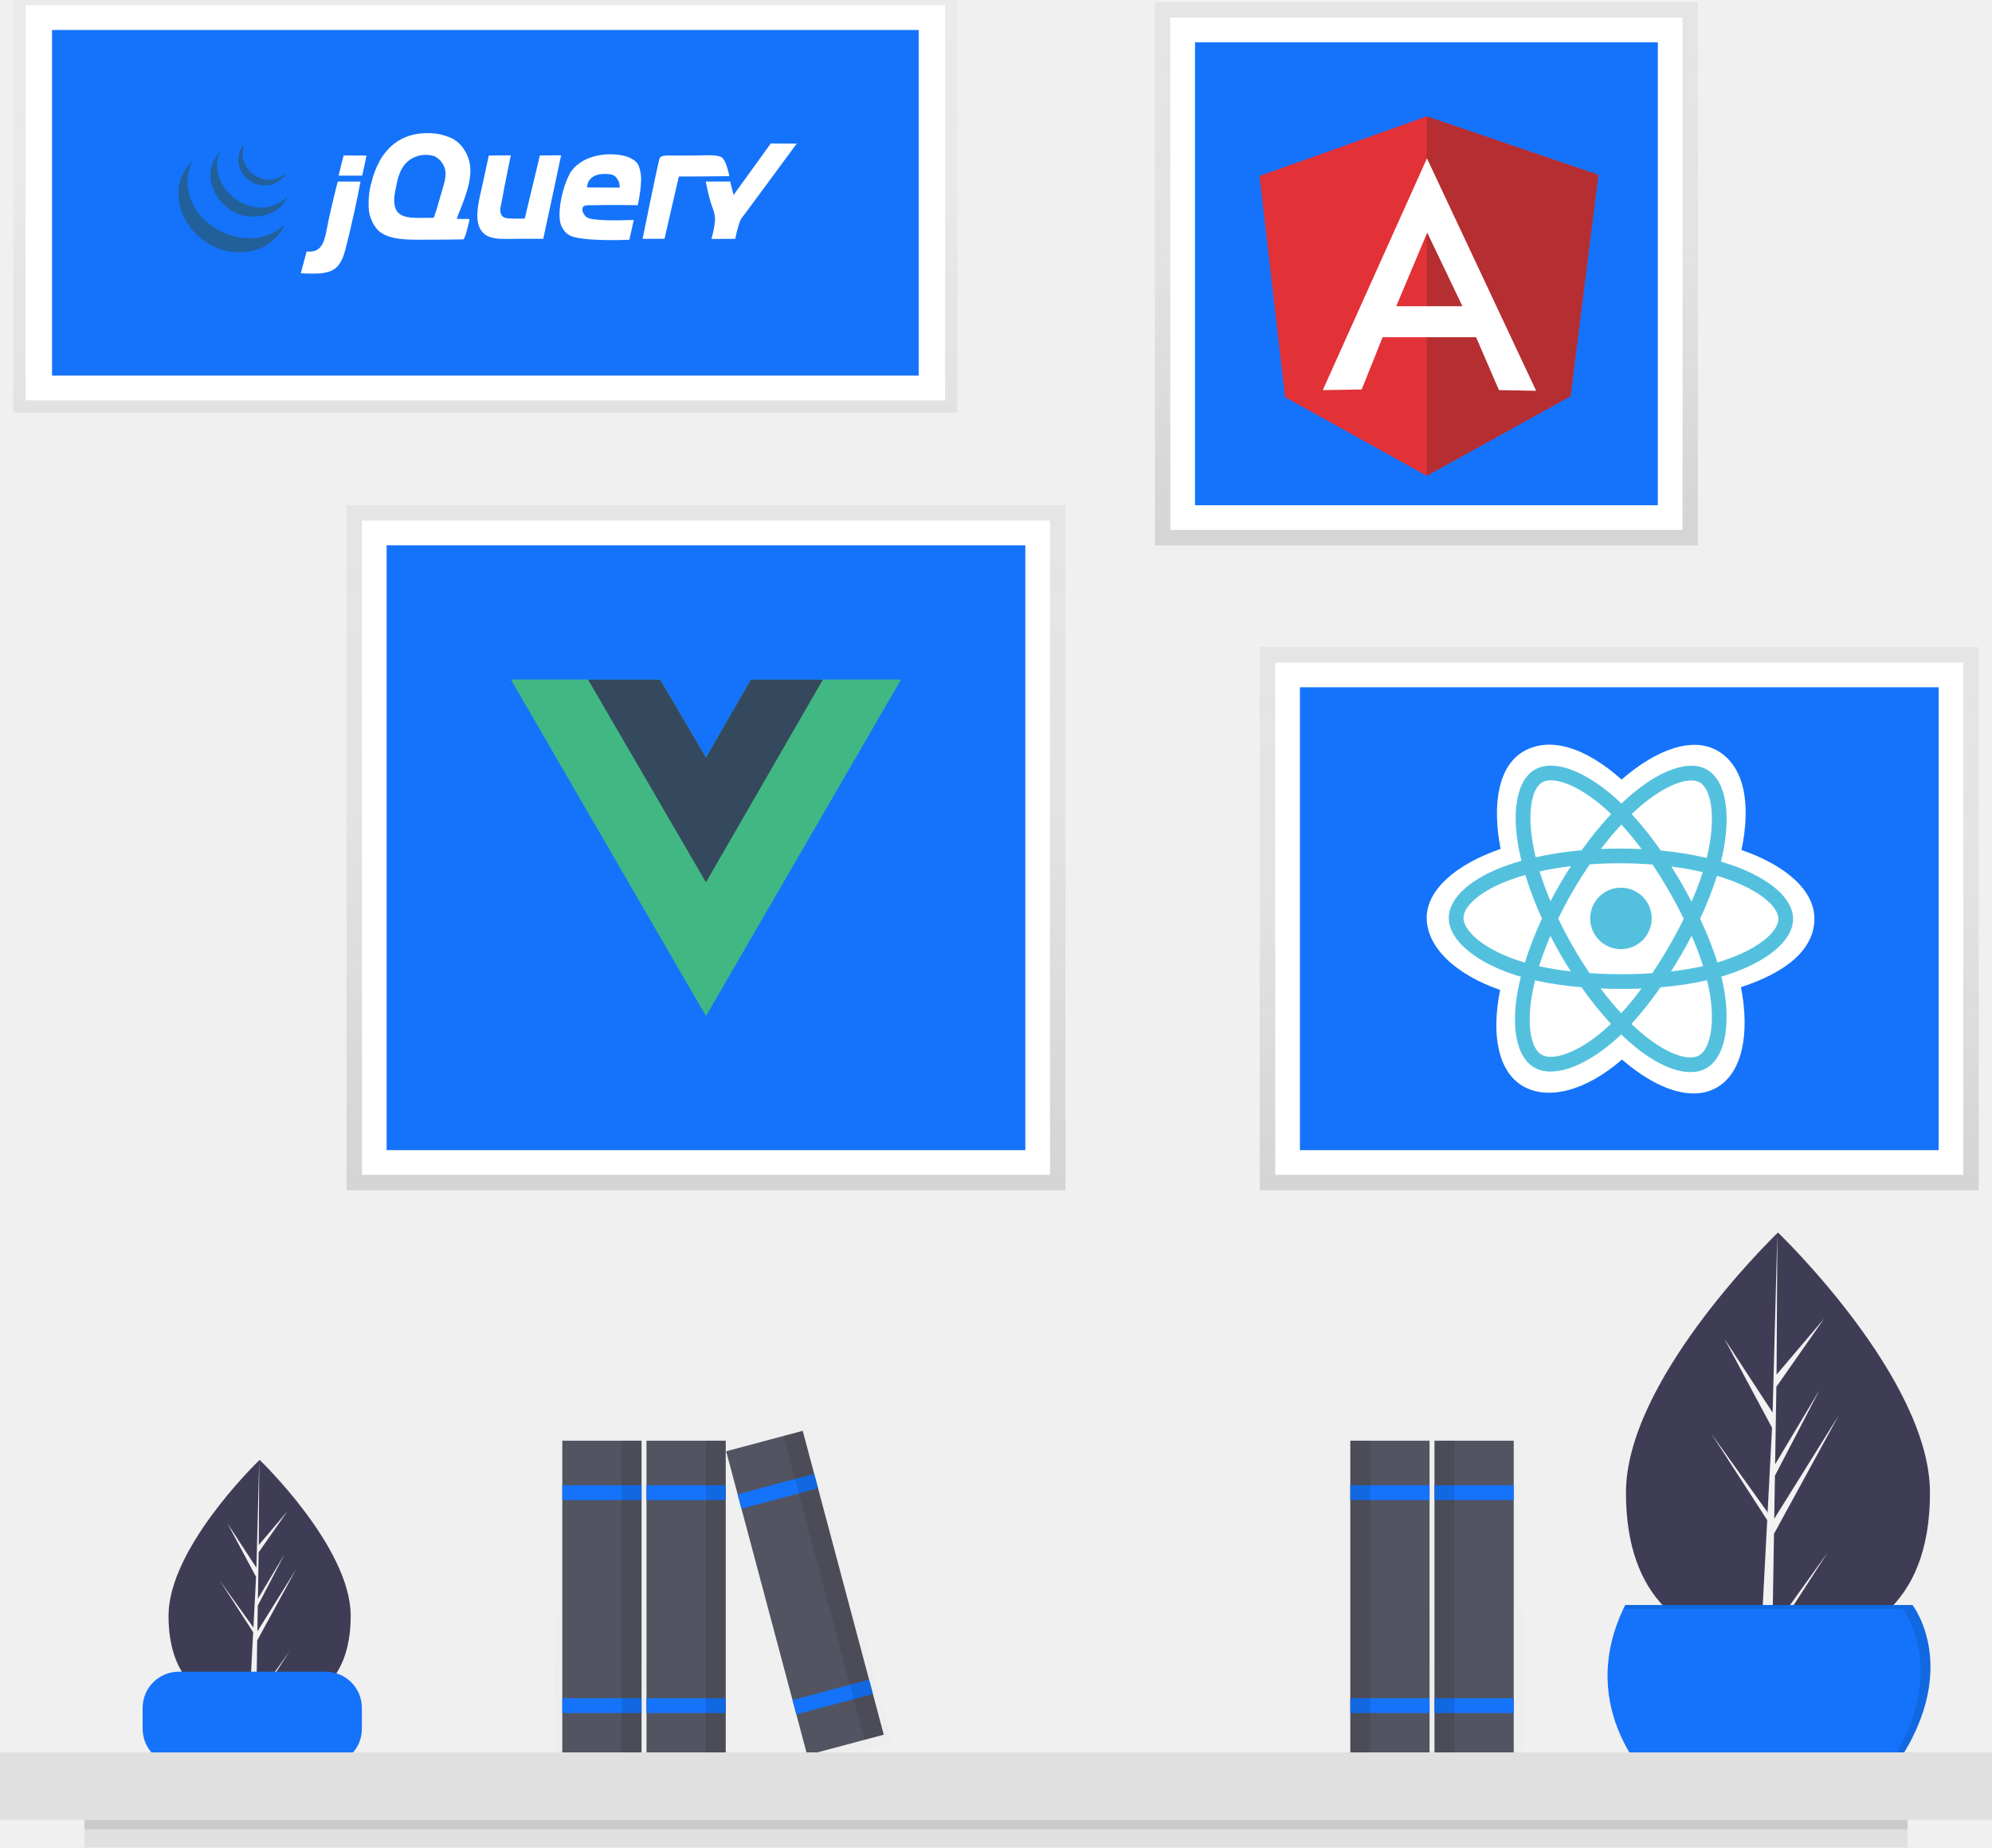
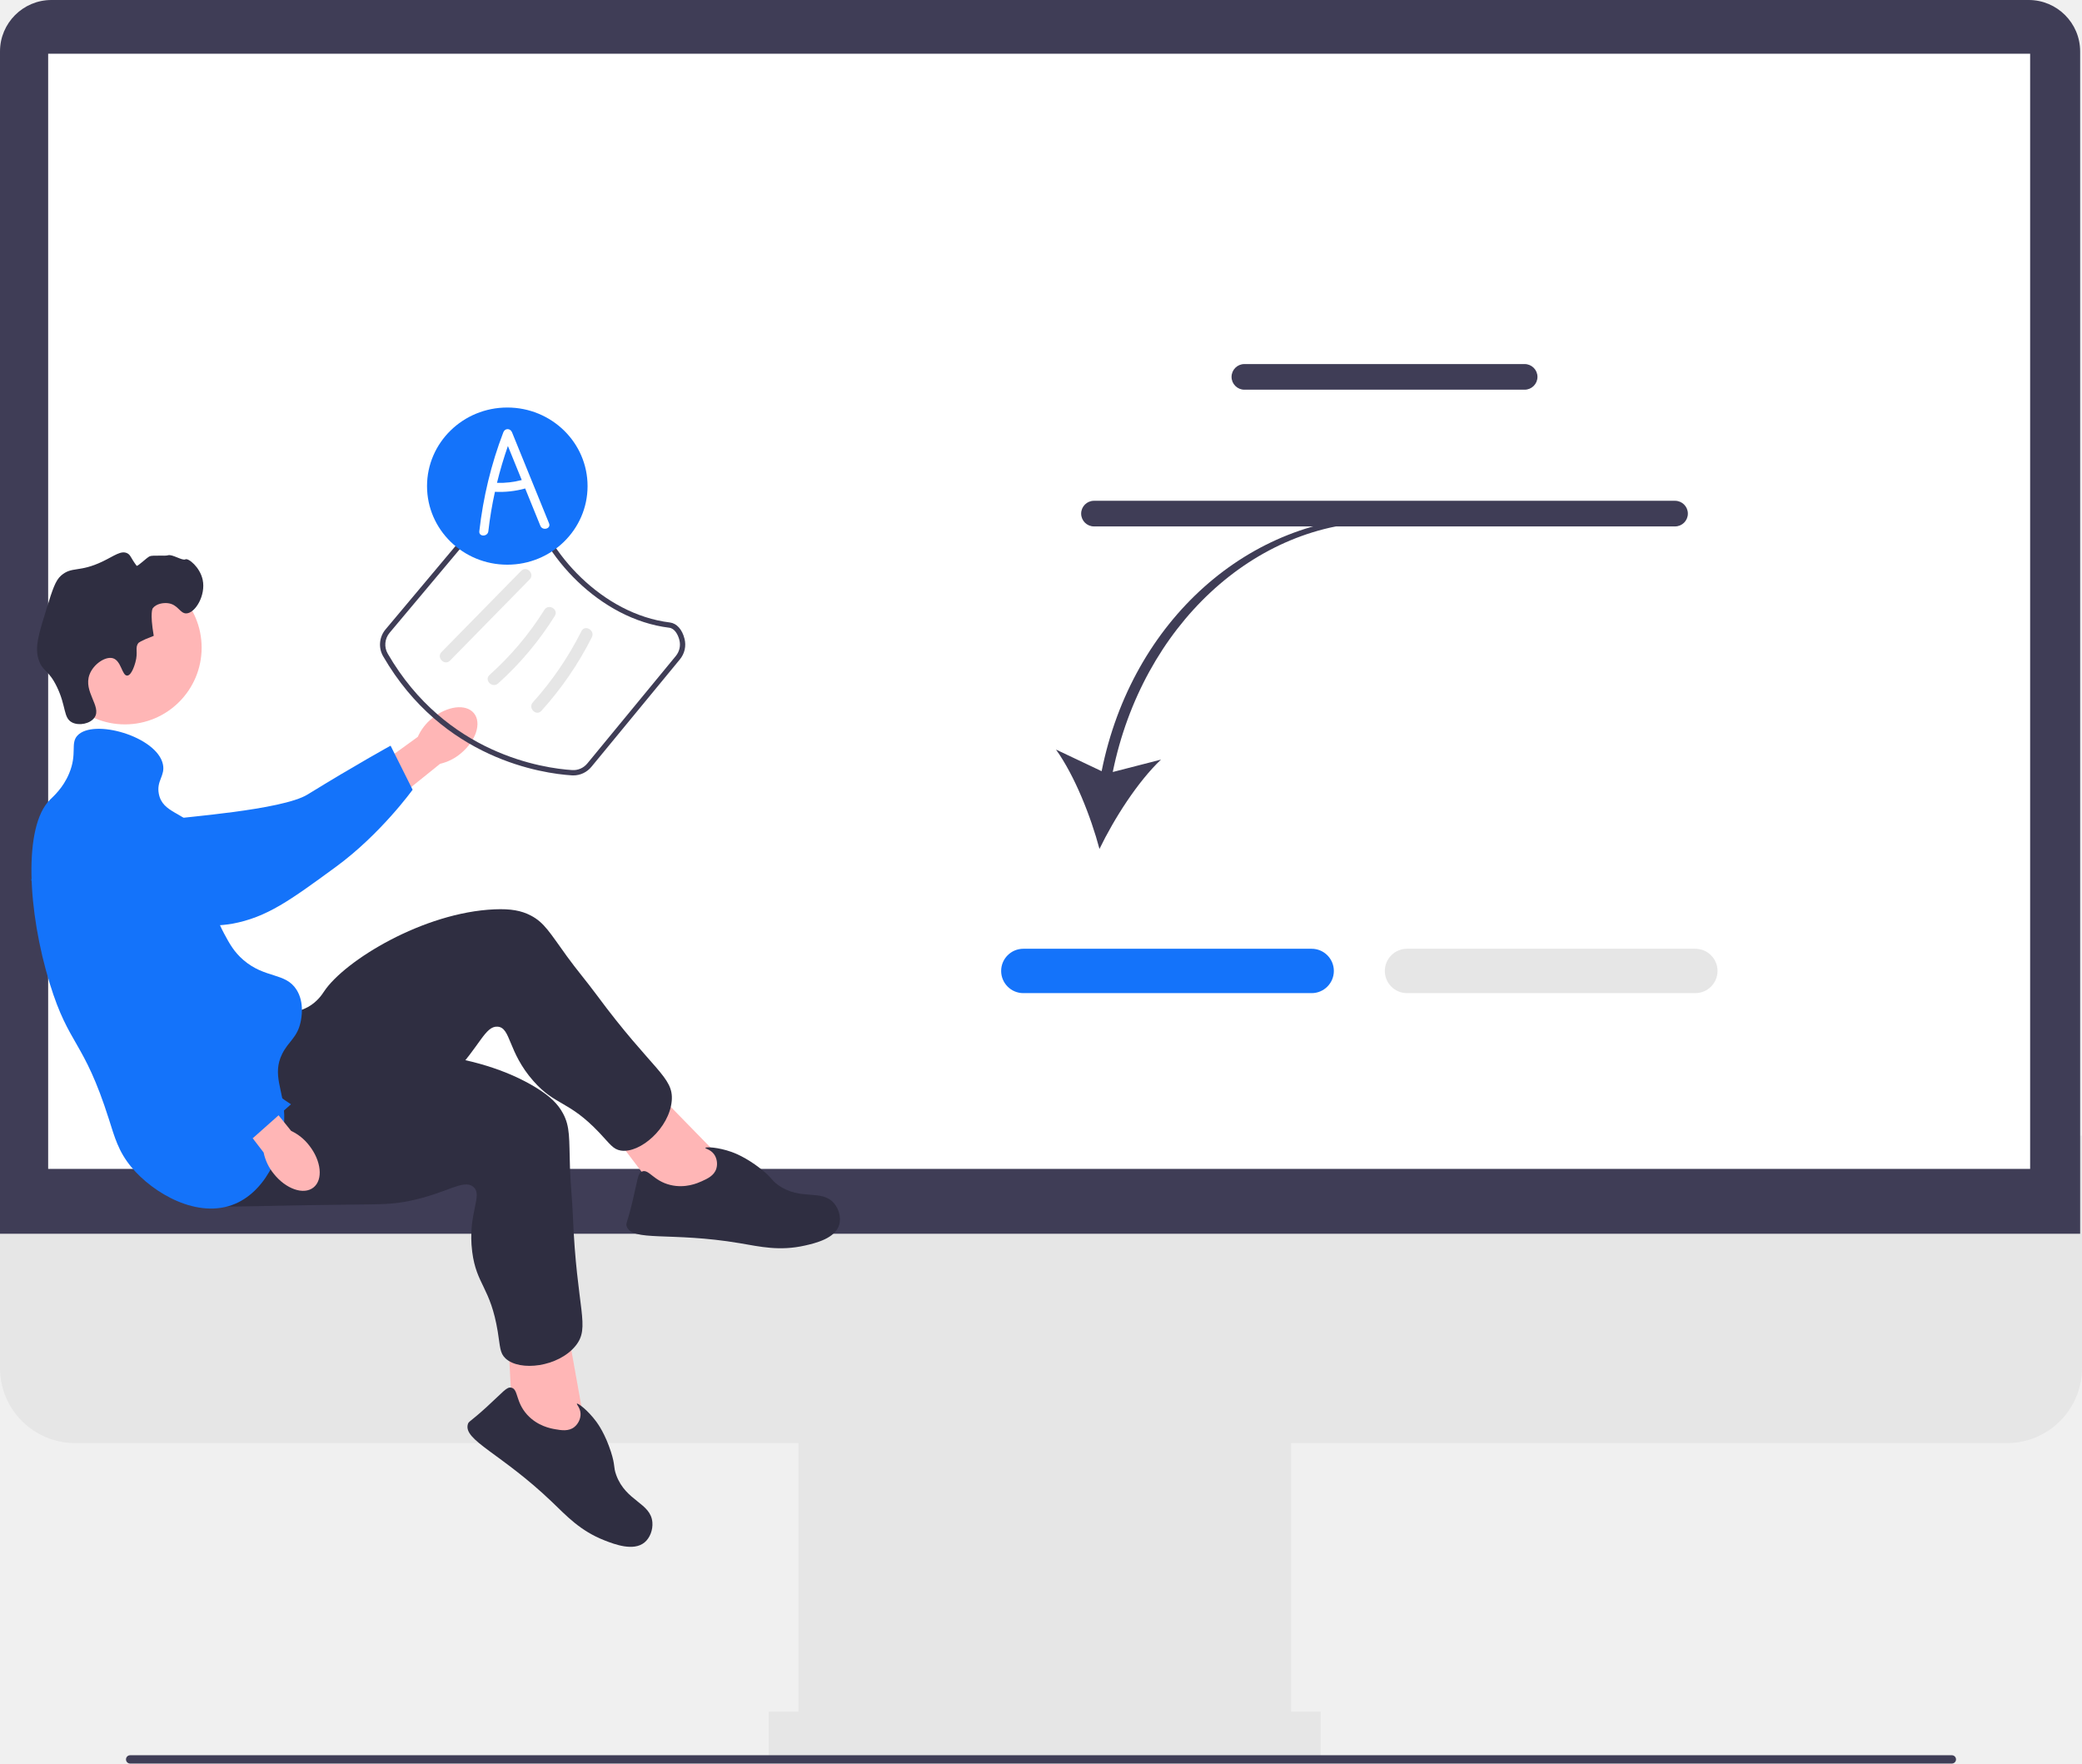
- <svg xmlns="http://www.w3.org/2000/svg" xmlns:xlink="http://www.w3.org/1999/xlink" data-name="Layer 1" width="787.169" height="730" viewBox="0 0 787.169 730">
-   <defs>
-     <linearGradient id="a3c4672e-2259-4d6c-8c24-5949363a8af1-36" x1="278.973" y1="470.295" x2="278.973" y2="199.617" gradientUnits="userSpaceOnUse">
-       <stop offset="0" stop-color="gray" stop-opacity="0.25" />
-       <stop offset="0.535" stop-color="gray" stop-opacity="0.12" />
-       <stop offset="1" stop-color="gray" stop-opacity="0.1" />
-     </linearGradient>
-     <linearGradient id="acf699b8-10e6-407b-86e3-0f7f8fa4bdb6-37" x1="191.795" y1="163.039" x2="191.795" y2="0" xlink:href="#a3c4672e-2259-4d6c-8c24-5949363a8af1-36" />
-     <linearGradient id="b28a1e8f-be05-408d-a6f5-6fd2e5b0337f-38" x1="563.673" y1="215.467" x2="563.673" y2="0.876" xlink:href="#a3c4672e-2259-4d6c-8c24-5949363a8af1-36" />
-     <linearGradient id="f1fc4b36-2829-4464-83b0-fd2af5b19fd6-39" x1="639.878" y1="470.295" x2="639.878" y2="255.703" xlink:href="#a3c4672e-2259-4d6c-8c24-5949363a8af1-36" />
-     <linearGradient id="bb60ebe1-81e2-422a-a970-aa43062904da-40" x1="453.701" y1="780.902" x2="453.701" y2="650.043" gradientTransform="matrix(-1, 0, 0, 1, 1039.585, -85)" xlink:href="#a3c4672e-2259-4d6c-8c24-5949363a8af1-36" />
-     <linearGradient id="a1b2f907-b002-48c8-973d-a12b277f13d1-41" x1="488.734" y1="780.902" x2="488.734" y2="650.043" gradientTransform="matrix(-1, 0, 0, 1, 1039.585, -85)" xlink:href="#a3c4672e-2259-4d6c-8c24-5949363a8af1-36" />
-     <linearGradient id="a8136d5f-4c26-4562-977f-ea29024932d1-42" x1="235.319" y1="696.902" x2="235.319" y2="566.043" xlink:href="#a3c4672e-2259-4d6c-8c24-5949363a8af1-36" />
-     <linearGradient id="eaaf4b84-3353-429f-a894-84d4b3cd89b7-43" x1="270.352" y1="696.902" x2="270.352" y2="566.043" xlink:href="#a3c4672e-2259-4d6c-8c24-5949363a8af1-36" />
-     <linearGradient id="fa1ca12c-a5d3-4b88-b665-ae3e1db189da-44" x1="319.81" y1="696.88" x2="319.81" y2="561.944" xlink:href="#a3c4672e-2259-4d6c-8c24-5949363a8af1-36" />
-   </defs>
-   <path d="M969.076,674.787c0,45.239-26.894,61.036-60.068,61.036-.772,0-1.541-.008-2.304-.029-1.536-.033-3.06-.1-4.563-.209-29.942-2.117-53.204-18.728-53.204-60.799,0-43.535,55.626-98.472,59.822-102.551l.008-.004c.159-.159.242-.238.242-.238S969.076,629.544,969.076,674.787Z" transform="translate(-206.4153 -85)" fill="#3f3d56" />
-   <path d="M906.817,728.902,928.789,698.204l-22.027,34.067-.058,3.524c-1.536-.033-3.06-.1-4.563-.209l2.367-45.26-.017-.351.042-.067.221-4.275L882.673,651.479l22.148,30.948.054.906,1.791-34.196-18.904-35.29,19.133,29.282,1.862-70.893.008-.242v.238l-.309,55.906,18.816-22.164-18.895,26.978-.497,30.618,17.572-29.383L907.806,668.078l-.276,17.021,25.508-40.901-25.604,46.842Z" transform="translate(-206.4153 -85)" fill="#f2f2f2" />
-   <path d="M345,723.419c0,27.107-16.115,36.573-35.993,36.573-.463,0-.923-.005-1.381-.018-.921-.02-1.834-.06-2.734-.125-17.941-1.268-31.88-11.222-31.88-36.43,0-26.086,33.331-59.004,35.845-61.448l.005-.003c.095-.095.145-.143.145-.143S345,696.31,345,723.419Z" transform="translate(-206.4153 -85)" fill="#3f3d56" />
-   <path d="M307.694,755.844l13.166-18.394-13.198,20.413-.035,2.111c-.921-.02-1.834-.06-2.734-.125l1.418-27.119-.01-.21.025-.04.133-2.562-13.231-20.465,13.271,18.544.033.543,1.073-20.49L296.277,686.904l11.465,17.546,1.116-42.479.005-.145v.143l-.185,33.498,11.275-13.281-11.322,16.165-.298,18.346,10.529-17.606L308.287,719.399l-.165,10.199L323.406,705.09,308.064,733.158Z" transform="translate(-206.4153 -85)" fill="#f2f2f2" />
-   <rect x="136.928" y="199.617" width="284.09" height="270.678" fill="url(#a3c4672e-2259-4d6c-8c24-5949363a8af1-36)" />
-   <rect x="143.024" y="205.713" width="271.898" height="258.486" fill="#fff" />
-   <rect x="152.779" y="215.467" width="252.389" height="238.977" fill="#1473fa" />
-   <path d="M531.584,353.55h30.797L485.388,486.362,408.396,353.55h58.899l18.093,30.797,17.708-30.797Z" transform="translate(-206.4153 -85)" fill="#41b883" />
-   <path d="M408.396,353.55,485.388,486.362l76.993-132.812H531.584l-46.196,79.687-46.581-79.687Z" transform="translate(-206.4153 -85)" fill="#41b883" />
-   <path d="M438.808,353.55l46.581,80.072,46.196-80.072h-28.487l-17.708,30.797-18.093-30.797Z" transform="translate(-206.4153 -85)" fill="#35495e" />
-   <g opacity="0.5">
-     <rect x="5.247" width="373.097" height="163.039" fill="url(#acf699b8-10e6-407b-86e3-0f7f8fa4bdb6-37)" />
+ <svg xmlns="http://www.w3.org/2000/svg" width="596.912" height="505.575" viewBox="0 0 596.912 505.575">
+   <g>
+     <path d="M575.427,413.696H21.485c-11.847,0-21.485-9.638-21.485-21.485v-66.671H596.912v66.671c0,11.847-9.638,21.485-21.485,21.485Z" fill="#e6e6e6" />
+     <rect x="228.887" y="402.544" width="141.262" height="100.901" fill="#e6e6e6" />
+     <rect x="220.39" y="490.7" width="158.256" height="12.745" fill="#e6e6e6" />
+     <path d="M596.381,353.686H0V14.744C0,6.614,6.614,0,14.744,0H581.637c8.13,0,14.744,6.614,14.744,14.744V353.686Z" fill="#3f3d56" />
+     <rect x="13.808" y="15.401" width="568.234" height="319.698" fill="#fff" />
  </g>
-   <rect x="10.124" y="2.095" width="363.343" height="156.067" fill="#fff" />
-   <rect x="20.564" y="11.849" width="342.463" height="136.558" fill="#1473fa" />
-   <path d="M510.99,141.702l10.259.057s-19.073,25.845-20.631,27.952A12.016,12.016,0,0,0,498.954,172.04a52.041,52.041,0,0,0-1.997,7.321l-9.387.047s1.461-5.241,1.4-8.033c-.053-2.439-1.298-4.875-1.996-7.321-.706-2.476-1.664-7.321-1.664-7.321h9.651l1.331,5.324,14.698-20.355" transform="translate(-206.4153 -85)" fill="#fff" />
-   <path d="M491.564,147.153c1.893,1.141,3.055,7.437,3.055,7.437s-9.906.146-15.297.146h-4.659l-5.657,24.624h-8.652s5.384-26.76,6.655-31.612c.412-1.571,2.822-1.301,6.891-1.301H480.4c4.196,0,9.101-.536,11.164.705m-40.277,11.993a5.186,5.186,0,0,0-.915-3.411c-1.012-1.56-1.946-1.923-4.609-2.007-7.517-.236-7.371,5.334-7.371,5.334Zm8.152-6.379c1.102,3.974-.998,13.311-.998,13.311s-10.965-.183-16.971,0c-1.867.057-4.103-.203-4.659.666-.782,1.217.286,3.092,1.191,3.883,1.042.911,3.071,1.015,3.8,1.108,4.875.619,15.077.16,15.077.16l-1.767,7.826s-14.417.723-21.629-.998a7.341,7.341,0,0,1-3.661-1.996c-.246-.266-.46-.628-.693-.942a8.745,8.745,0,0,1-.971-1.721c-1.647-4.389.193-12.797,1.997-17.303.209-.522.472-1.184.749-1.747.346-.702.638-1.494.915-1.913.186-.289.416-.476.609-.749a11.174,11.174,0,0,1,.722-.915,13.713,13.713,0,0,1,2.33-1.996c3.004-2.25,8.442-3.997,14.974-3.328,2.459.253,6.173,1.131,7.986,3.661a11.171,11.171,0,0,1,.998,2.995Zm-39.681-6.349,8.389-.049s-4.675,22.178-7.058,32.993h-9.651c-6.744,0-12.751.835-15.306-3.993-2.479-4.688-.113-12.398.998-17.636.785-3.707,2.44-11.284,2.44-11.284l8.692-.08s-2.456,11.796-3.478,17.686c-.366,2.11-1.121,4.096-.332,5.656.749,1.485,1.797,1.591,4.991,1.664,1.012.024,4.326,0,4.326,0l5.99-24.957m-39.266,15.973c.878-3.121,2.16-6.505,1.997-9.317a7.999,7.999,0,0,0-4.326-6.322,11.085,11.085,0,0,0-11.314,2.662c-2.359,2.556-3.158,5.541-3.993,9.651-.622,3.051-1.131,6.272,0,8.651,2.003,4.207,8.249,3.288,14.974,3.328.998-2.675,1.823-5.68,2.662-8.652Zm11.647-12.312c.958,6.968-2.718,14.658-5.251,21.346,2.582.233,4.845-.036,5.008.157.17.25-1.731,7.983-2.393,8.003-2.049.053-8.841.11-11.673.11-9.241,0-17.886.602-22.294-3.993a14.493,14.493,0,0,1-3.328-7.321,31.047,31.047,0,0,1,.999-11.313,34.242,34.242,0,0,1,3.328-8.652c3.883-6.778,10.638-11.809,21.962-10.648a21.09,21.09,0,0,1,7.321,2.329c.136.08.613.459.722.526,2.662,1.694,5.088,5.737,5.601,9.457ZM351.253,146.457c-.559,2.546-1.118,5.431-1.707,7.947h-9.317c.722-2.788,1.274-5.56,1.997-7.986,2.981,0,5.753.04,9.028.04M339.896,156.733h8.985c-1.175,6.502-3.501,16.99-5.324,24.291-1.141,4.569-1.903,7.903-4.991,10.315-.276.216-.436.114-.666.333-.569.543-3.201,1.172-4.658,1.331a66.98,66.98,0,0,1-7.96-.026c.762-2.785,1.624-6.129,2.303-8.626,7.098.859,7.277-5.85,8.652-12.312.795-3.734,3.205-13.81,3.66-15.307" transform="translate(-206.4153 -85)" fill="#fff" />
-   <path d="M318.932,173.704l-.193.499c-3.281,6.389-9.095,10.309-17.387,10.482a24.309,24.309,0,0,1-9.983-1.996A25.787,25.787,0,0,1,279.391,171.374c-3.431-6.645-4.05-15.889,3.084-22.794.11,0-.865,1.497-.755,1.497l-.196.639c-5.141,16.095,10.698,29.889,26.095,28.311a20.225,20.225,0,0,0,11.313-5.324" transform="translate(-206.4153 -85)" fill="#21609b" />
-   <path d="M309.615,167.049a14.732,14.732,0,0,0,10.316-4.326c-2.096,5.321-8.166,8.741-16.305,7.653-6.815-.912-13.307-7.77-13.976-14.642-.489-5.001,1.254-7.986,4.126-11.607a12.145,12.145,0,0,0-1.464,4.286c-1.091,10.818,8.642,18.578,17.303,18.635" transform="translate(-206.4153 -85)" fill="#21609b" />
-   <path d="M319.541,153.611c-.602,1.381-4.069,3.99-5.6,4.316-6.063,1.292-9.946-1.583-11.98-4.855a14.983,14.983,0,0,1-.961-2.162c-.789-2.682-.426-6.739,1.927-8.838a11.048,11.048,0,0,0-.439,5.823,12.932,12.932,0,0,0,1.604,3.504,9.216,9.216,0,0,0,3.66,3.235,9.71,9.71,0,0,0,1.84.881c1.527.45,4.752,1.634,9.95-1.903" transform="translate(-206.4153 -85)" fill="#21609b" />
-   <rect x="456.377" y="0.876" width="214.592" height="214.592" fill="url(#b28a1e8f-be05-408d-a6f5-6fd2e5b0337f-38)" />
-   <rect x="462.474" y="6.972" width="202.399" height="202.399" fill="#fff" />
-   <rect x="472.228" y="16.726" width="182.891" height="182.891" fill="#1473fa" />
-   <path d="M704.136,154.523l66.053-23.535,67.832,23.116-10.983,87.392-56.849,31.484-55.96-31.066Z" transform="translate(-206.4153 -85)" fill="#e23237" />
-   <path d="M838.021,154.105l-67.832-23.116v141.992l56.849-31.432,10.983-87.444Z" transform="translate(-206.4153 -85)" fill="#b52e31" />
-   <path d="M770.294,147.568l-41.159,91.576,15.376-.261,8.264-20.659h36.923l9.048,20.92,14.696.261-43.147-91.837Zm.105,29.34,13.911,29.078H758.16l12.239-29.078Z" transform="translate(-206.4153 -85)" fill="#fff" />
-   <rect x="497.832" y="255.703" width="284.09" height="214.592" fill="url(#f1fc4b36-2829-4464-83b0-fd2af5b19fd6-39)" />
-   <rect x="503.929" y="261.8" width="271.898" height="202.399" fill="#fff" />
-   <rect x="513.683" y="271.554" width="252.389" height="182.891" fill="#1473fa" />
-   <path d="M770.198,447.589c-.037,11.57,11.227,22.406,29.019,28.551-3.613,17.895-.739,32.337,8.994,37.991,10.004,5.812,24.949,1.858,39.161-10.486,13.777,11.932,27.724,16.655,37.485,11.046,10.032-5.765,13.126-21.167,9.529-39.644,18.571-6.075,28.978-15.252,29.015-26.974.036-11.302-11.252-21.114-28.804-27.219,3.996-19.216.706-33.309-9.43-39.196-9.772-5.677-23.912-.801-37.969,11.355-14.543-12.995-28.515-16.992-38.678-11.152-9.799,5.631-12.636,20.317-9.126,38.566C782.164,426.372,770.233,436.333,770.198,447.589Z" transform="translate(-206.4153 -85)" fill="#fff" />
-   <path d="M890.856,426.849q-2.17-.752-4.376-1.394.371-1.486.686-2.985c3.366-16.084,1.239-29.056-6.15-33.347-7.085-4.116-18.706.116-30.462,10.281q-1.738,1.506-3.397,3.098-1.104-1.065-2.248-2.089c-12.252-10.948-24.553-15.584-31.962-11.327-7.104,4.082-9.243,16.265-6.306,31.527q.438,2.267.991,4.51c-1.744.489-3.429,1.012-5.041,1.568-14.42,4.976-23.645,12.818-23.67,20.982-.027,8.432,9.822,16.921,24.81,22.097q1.823.627,3.675,1.162-.61,2.411-1.084,4.854c-2.893,14.978-.708,26.885,6.351,30.987,7.291,4.235,19.565-.056,31.536-10.453q1.419-1.233,2.847-2.608,1.786,1.734,3.667,3.367c11.532,9.987,22.94,14.041,30.019,9.973,7.311-4.202,9.723-16.978,6.693-32.542q-.347-1.783-.804-3.64,1.293-.377,2.533-.782c15.614-5.118,25.788-13.441,25.815-21.986.026-8.193-9.445-16.148-24.124-21.253Z" transform="translate(-206.4153 -85)" fill="#53c1de" />
-   <path d="M887.353,464.565c-.744.244-1.509.479-2.287.708a136.419,136.419,0,0,0-6.835-17.258,136.361,136.361,0,0,0,6.675-16.964c1.39.408,2.74.837,4.041,1.289,12.577,4.373,20.237,10.806,20.221,15.744-.017,5.26-8.333,12.062-21.814,16.482Zm-5.623,11.055c1.34,6.882,1.515,13.101.597,17.959-.824,4.365-2.463,7.272-4.481,8.432-4.296,2.468-13.456-.787-23.317-9.327q-1.696-1.469-3.412-3.13A136.587,136.587,0,0,0,862.568,475.109a135.683,135.683,0,0,0,18.436-2.782q.41,1.681.726,3.294Zm-56.593,25.796c-4.194,1.466-7.53,1.498-9.543.329-4.284-2.488-6.038-12.05-3.564-24.859q.441-2.271,1.008-4.514a136.677,136.677,0,0,0,18.327,2.712,141.437,141.437,0,0,0,11.634,14.467q-1.27,1.221-2.6,2.379c-5.294,4.598-10.594,7.855-15.261,9.487ZM805.629,464.275c-6.627-2.289-12.097-5.253-15.842-8.48-3.365-2.901-5.06-5.776-5.053-8.104.016-4.954,7.422-11.25,19.755-15.506q2.322-.798,4.688-1.459a139.397,139.397,0,0,0,6.577,17.204,141.512,141.512,0,0,0-6.769,17.407Q807.294,464.847,805.629,464.275Zm6.72-44.76c-2.516-13.076-.787-22.929,3.494-25.389,4.561-2.621,14.613,1.169,25.192,10.621.676.604,1.355,1.237,2.035,1.891a139.285,139.285,0,0,0-11.635,14.306,142.021,142.021,0,0,0-18.165,2.764q-.514-2.086-.922-4.195Zm58.643,14.677q-1.984-3.453-4.116-6.817c4.34.562,8.496,1.303,12.399,2.208a123.985,123.985,0,0,1-4.392,11.702q-1.875-3.585-3.892-7.092ZM847.133,410.804a124.302,124.302,0,0,1,7.976,9.691q-8.035-.405-16.081-.054c2.654-3.477,5.372-6.707,8.105-9.636ZM822.972,434.079q-2.013,3.466-3.863,7.024c-1.68-4.02-3.116-7.971-4.286-11.787,3.885-.857,8.027-1.553,12.342-2.079Q824.988,430.609,822.972,434.079Zm4.185,34.747a123.758,123.758,0,0,1-12.533-2.056c1.214-3.875,2.706-7.902,4.448-11.998q1.834,3.571,3.835,7.052Q824.949,465.376,827.157,468.826Zm19.9,16.555c-2.745-2.981-5.483-6.278-8.155-9.823q3.907.166,7.96.179,4.16.013,8.214-.157A123.602,123.602,0,0,1,847.058,485.381Zm27.839-30.641a123.437,123.437,0,0,1,4.531,11.983,123.352,123.352,0,0,1-12.699,2.123q2.168-3.413,4.199-6.91,2.064-3.554,3.969-7.196Zm-8.995,4.277q-3.108,5.361-6.56,10.511c-4.038.276-8.21.411-12.461.398-4.234-.013-8.352-.158-12.317-.428q-3.507-5.157-6.616-10.569-3.092-5.379-5.77-10.981,2.704-5.583,5.822-10.95v.001q3.115-5.365,6.63-10.482c4.047-.293,8.197-.44,12.391-.427,4.213.013,8.366.188,12.41.509q3.445,5.127,6.522,10.488,3.093,5.371,5.831,10.935-2.744,5.6-5.881,10.995Zm12.195-64.868c4.548,2.642,6.286,13.244,3.38,27.13q-.286,1.357-.62,2.703a139.239,139.239,0,0,0-18.183-2.932,136.542,136.542,0,0,0-11.456-14.39q1.533-1.469,3.138-2.86c10.073-8.71,19.471-12.132,23.741-9.651Z" transform="translate(-206.4153 -85)" fill="#fff" />
-   <path d="M846.989,435.738a12.15,12.15,0,1,1-12.188,12.111,12.149,12.149,0,0,1,12.188-12.111" transform="translate(-206.4153 -85)" fill="#53c1de" />
-   <g opacity="0.7">
-     <g opacity="0.1">
-       <polygon points="602.37 565.043 602.37 583.59 602.37 589.773 602.37 672.203 602.37 678.386 602.37 695.902 577.64 695.902 569.397 695.902 569.397 678.386 569.397 672.203 569.397 589.773 569.397 583.59 569.397 565.043 577.64 565.043 602.37 565.043" fill="url(#bb60ebe1-81e2-422a-a970-aa43062904da-40)" />
+   <g>
+     <path id="uuid-25324785-d0f2-4f1c-ad19-f4bb5410ff47-118" d="M123.853,205.949c4.349-3.594,9.729-4.263,12.015-1.494,2.287,2.768,.614,7.924-3.737,11.519-1.718,1.46-3.761,2.487-5.958,2.995l-18.62,14.994-6.85-8.888,19.083-13.838c.914-2.062,2.308-3.875,4.066-5.288Z" fill="#ffb6b6" />
+     <path d="M16.233,239.779c-.009-.663-.003-6.447,4.279-10.103,4.919-4.199,11.86-2.5,14.294-1.904,5.624,1.377,6.085,3.79,11.366,6.268,9.88,4.637-2.499,2.264,3.38,.777,2.035-.515,31.312-2.545,38.6-7.031,14.174-8.724,23.831-14.013,23.831-14.013l6.313,12.626s-9.129,12.694-21.977,22.097c-13.179,9.646-19.769,14.469-29.783,16.332-.862,.16-22.072,3.782-39.155-8.981-3.897-2.911-11.036-8.245-11.147-16.07Z" fill="#1473fa" />
+     <circle cx="35.816" cy="185.675" r="21.993" fill="#ffb6b6" />
+     <g>
+       <polygon points="208.055 333.43 185.405 310.246 173.714 322.442 190.588 344.671 207.326 346.586 208.055 333.43" fill="#ffb6b6" />
+       <path d="M78.726,289.954c1.325,.11,5.535,.953,9.558-1.26,2.746-1.511,4.155-3.757,4.63-4.472,5.901-8.863,28.552-22.684,48.881-23.535,4.604-.193,7.634,.341,10.388,1.776,3.905,2.036,5.464,4.952,10.42,11.783,2.711,3.737,5.71,7.257,8.454,10.97,16.062,21.736,22.151,23.443,21.529,30.411-.691,7.732-9.029,15.067-14.571,14.22-2.27-.347-3.149-1.925-6.181-5.12-8.891-9.368-12.57-7.637-18.9-14.812-7.391-8.377-6.423-15.323-10.279-15.591-3.576-.249-5.095,5.677-12.729,13.548-3.493,3.602-5.98,5.254-13.559,10.511-29.511,20.473-29.982,21.912-35.937,23.544-2.606,.714-21.1,5.785-27.688-2.284-10.31-12.627,14.046-50.682,25.983-49.69Z" fill="#2f2e41" />
+       <path d="M201.13,338.669c1.666-.748,3.614-1.623,4.24-3.634,.424-1.361,.18-3.039-.697-4.198-1.011-1.338-2.508-1.514-2.448-1.751,.092-.36,3.632-.22,7.517,1.154,.733,.259,4.055,1.473,8.28,4.772,3.385,2.643,2.93,3.173,5.053,4.697,6.516,4.678,12.628,.991,16.154,5.378,1.361,1.693,1.941,4.097,1.369,6.04-1.15,3.903-6.743,5.246-9.8,5.94-7.362,1.67-12.933,.307-18.752-.674-19.787-3.334-30.904-.298-32.392-4.881-.282-.868,.176-.794,1.702-7.16,1.506-6.284,1.456-8.009,2.739-8.513,1.93-.757,3.227,2.688,8.089,3.867,4.309,1.045,7.865-.552,8.944-1.036Z" fill="#2f2e41" />
    </g>
-     <g opacity="0.1">
-       <polygon points="567.337 565.043 567.337 583.59 567.337 589.773 567.337 672.203 567.337 678.386 567.337 695.902 542.607 695.902 534.364 695.902 534.364 678.386 534.364 672.203 534.364 589.773 534.364 583.59 534.364 565.043 542.607 565.043 567.337 565.043" fill="url(#a1b2f907-b002-48c8-973d-a12b277f13d1-41)" />
+     <g>
+       <polygon points="167.788 409.275 162.065 377.372 145.542 380.899 147.023 408.768 159.798 419.751 167.788 409.275" fill="#ffb6b6" />
+       <path d="M85.188,300.678c1.034,.835,4.044,3.897,8.617,4.325,3.121,.292,5.548-.776,6.342-1.1,9.86-4.02,36.364-2.737,53.662,7.974,3.917,2.426,6.125,4.569,7.598,7.303,2.088,3.877,1.741,7.166,2.006,15.601,.145,4.614,.65,9.211,.835,13.824,1.085,27.005,5.165,31.836,.737,37.253-4.913,6.01-15.932,7.397-20.042,3.584-1.683-1.561-1.524-3.361-2.239-7.707-2.097-12.744-6.112-13.378-7.321-22.869-1.411-11.082,3.29-16.286,.25-18.673-2.819-2.214-7.404,1.836-18.141,4.063-4.913,1.019-7.899,.989-17.122,1.084-35.915,.369-37.113,1.295-42.957-.698-2.557-.872-20.707-7.062-21.628-17.438-1.44-16.237,40.082-34.049,49.402-26.526Z" fill="#2f2e41" />
+       <path d="M159.116,409.722c1.798,.316,3.901,.687,5.549-.626,1.115-.888,1.855-2.414,1.781-3.865-.086-1.675-1.225-2.661-1.042-2.823,.279-.246,3.128,1.858,5.572,5.176,.461,.626,2.528,3.496,4.172,8.598,1.317,4.088,.643,4.27,1.543,6.723,2.765,7.53,9.893,7.911,10.347,13.521,.175,2.165-.694,4.48-2.26,5.767-3.143,2.584-8.525,.555-11.444-.588-7.029-2.752-10.874-7.009-15.138-11.087-14.5-13.87-25.404-17.6-24.062-22.228,.254-.876,.591-.558,5.429-4.969,4.775-4.354,5.703-5.81,7.046-5.506,2.023,.457,1.16,4.036,4.522,7.742,2.979,3.284,6.818,3.96,7.983,4.165Z" fill="#2f2e41" />
+     </g>
+     <path d="M38.815,189.879c.856-3.063-.219-4.179,.877-5.554,0-0,.441-.553,4.384-2.046h0c-1.163-6.75-.292-7.892-.292-7.892,1.004-1.316,3.015-1.634,4.384-1.461,2.896,.364,3.408,2.982,5.261,2.923,2.56-.081,5.63-5.205,4.677-9.646-.777-3.622-4.129-6.313-4.969-5.846-.833,.463-3.832-1.578-4.969-1.169-.777,.279-4.432-.092-5.261,.292-.905,.42-3.498,3.035-3.745,2.705-1.722-2.289-1.686-3.089-2.685-3.582-1.771-.874-3.696,.742-7.015,2.338-6.83,3.285-8.829,1.325-11.984,4.092-1.594,1.398-2.448,4.069-4.092,9.353-2.299,7.391-3.449,11.086-2.338,14.615,1.132,3.598,2.8,2.815,5.261,7.892,2.74,5.651,1.796,8.936,4.384,10.23,2.001,1,5.216,.364,6.43-1.461,2.079-3.125-3.294-7.352-1.461-12.276,1.125-3.023,4.595-5.315,6.723-4.677,2.406,.722,2.583,5.036,4.092,4.969,1.292-.057,2.189-3.266,2.338-3.8Z" fill="#2f2e41" />
+     <path d="M22.154,210.924c4.5-5.046,22.832,.177,24.553,8.184,.708,3.294-1.905,4.684-1.169,8.476,1.076,5.547,7.169,5.169,11.692,10.815,6.421,8.016-.194,15.852,7.015,29.229,1.54,2.859,2.839,5.268,5.554,7.6,6.23,5.351,12.027,3.516,15.199,8.476,2.372,3.71,1.397,8.282,1.169,9.353-.936,4.392-3.473,5.462-5.261,9.061-2.975,5.988,.393,10.384,.585,17.538,.239,8.951-4.517,21.358-14.03,25.429-10.687,4.574-23.577-3.001-29.814-10.523-3.722-4.488-4.802-8.628-6.43-13.738-7.277-22.837-11.388-20.772-16.953-38.875-6.362-20.695-7.612-44.941,0-52.613,1.009-1.017,3.786-3.367,5.554-7.6,2.379-5.695,.324-8.556,2.338-10.815Z" fill="#1473fa" />
+     <g>
+       <path id="uuid-91308677-eda7-42a2-9f2e-a07e84038198-119" d="M88.653,328.391c3.489,4.433,4.03,9.827,1.208,12.047-2.822,2.22-7.937,.426-11.427-4.01-1.418-1.753-2.396-3.819-2.852-6.028l-14.547-18.971,7.517-5.733,14.911,18.503c2.04,.962,3.819,2.4,5.19,4.191Z" fill="#ffb6b6" />
+       <path d="M35.377,230.155c.647-.145,6.311-1.319,10.763,2.127,5.115,3.959,4.867,11.1,4.78,13.605-.201,5.786-2.468,6.73-3.817,12.406-2.524,10.619,2.283,20.487,4.938,25.939,.919,1.887,3.872,7.662,9.75,13.881,11.432,12.095,21.632,18.46,21.632,18.46l-10.958,9.74s-17.455-5.32-29.282-15.979c-12.132-10.934-30.789-49.619-34.657-59.043-.333-.812,4.385,12.382,13.393-6.946,2.055-4.409,5.82-12.486,13.457-14.192Z" fill="#1473fa" />
    </g>
  </g>
-   <rect x="56.364" y="660.516" width="86.635" height="36.866" rx="14.297" fill="#1473fa" />
-   <g opacity="0.7">
-     <g opacity="0.1">
-       <polygon points="218.832 566.043 218.832 584.59 218.832 590.773 218.832 673.203 218.832 679.386 218.832 696.902 243.562 696.902 251.805 696.902 251.805 679.386 251.805 673.203 251.805 590.773 251.805 584.59 251.805 566.043 243.562 566.043 218.832 566.043" fill="url(#a8136d5f-4c26-4562-977f-ea29024932d1-42)" />
-     </g>
-     <g opacity="0.1">
-       <polygon points="253.866 566.043 253.866 584.59 253.866 590.773 253.866 673.203 253.866 679.386 253.866 696.902 278.595 696.902 286.838 696.902 286.838 679.386 286.838 673.203 286.838 590.773 286.838 584.59 286.838 566.043 278.595 566.043 253.866 566.043" fill="url(#eaaf4b84-3353-429f-a894-84d4b3cd89b7-43)" />
-     </g>
-     <g opacity="0.1">
-       <polygon points="352.601 688.383 325.251 585.838 325.251 585.838 323.658 579.865 323.658 579.865 318.878 561.944 287.019 570.441 291.799 588.362 291.799 588.362 293.068 593.119 314.635 673.982 314.635 673.982 316.228 679.955 316.228 679.955 320.742 696.88 352.601 688.383" fill="url(#fa1ca12c-a5d3-4b88-b665-ae3e1db189da-44)" />
-     </g>
+   <g>
+     <path d="M315.838,221.081l-13.084-6.198c5.366,7.489,9.99,19.185,12.466,28.493,4.191-8.67,10.948-19.278,17.636-25.614l-13.828,3.557c8.521-41.76,40.569-71.739,77.27-71.739l.52-1.508c-38.334,0-72.28,29.564-80.98,73.01Z" fill="#3f3d56" />
+     <path d="M376.057,284.71h-82.668c-3.506,0-6.359-2.853-6.359-6.359s2.853-6.359,6.359-6.359h82.668c3.506,0,6.359,2.853,6.359,6.359s-2.853,6.359-6.359,6.359Z" fill="#1473fa" />
+     <path d="M486.057,284.71h-82.668c-3.506,0-6.359-2.853-6.359-6.359s2.853-6.359,6.359-6.359h82.668c3.506,0,6.359,2.853,6.359,6.359s-2.853,6.359-6.359,6.359Z" fill="#e6e6e6" />
  </g>
-   <rect x="222.207" y="569.241" width="31.309" height="124.256" fill="#535461" />
-   <rect x="222.207" y="586.853" width="31.309" height="5.87" fill="#1473fa" />
-   <rect x="222.207" y="670.994" width="31.309" height="5.87" fill="#1473fa" />
-   <rect x="245.689" y="569.241" width="7.827" height="124.256" opacity="0.1" />
-   <rect x="255.473" y="569.241" width="31.309" height="124.256" fill="#535461" />
-   <rect x="255.473" y="586.853" width="31.309" height="5.87" fill="#1473fa" />
-   <rect x="255.473" y="670.994" width="31.309" height="5.87" fill="#1473fa" />
-   <rect x="278.954" y="569.241" width="7.827" height="124.256" opacity="0.1" />
-   <rect x="508.851" y="652.285" width="31.309" height="124.256" transform="translate(-372.8078 74.29859) rotate(-14.93399)" fill="#535461" />
-   <rect x="498.135" y="671.3" width="31.309" height="5.87" transform="translate(-362.8158 70.17999) rotate(-14.93399)" fill="#1473fa" />
-   <rect x="519.819" y="752.6" width="31.309" height="5.87" transform="translate(-383.0349 78.51409) rotate(-14.93399)" fill="#1473fa" />
-   <rect x="531.936" y="649.259" width="7.827" height="124.256" transform="translate(-371.6449 77.11985) rotate(-14.93399)" opacity="0.1" />
-   <rect x="773.279" y="654.241" width="31.309" height="124.256" transform="translate(1371.451 1347.739) rotate(-180)" fill="#535461" />
-   <rect x="773.279" y="671.853" width="31.309" height="5.87" transform="translate(1371.451 1264.575) rotate(-180)" fill="#1473fa" />
-   <rect x="773.279" y="755.994" width="31.309" height="5.87" transform="translate(1371.451 1432.859) rotate(-180)" fill="#1473fa" />
-   <rect x="773.279" y="654.241" width="7.827" height="124.256" transform="translate(1347.97 1347.739) rotate(-180)" opacity="0.1" />
-   <rect x="740.014" y="654.241" width="31.309" height="124.256" transform="translate(1304.921 1347.739) rotate(-180)" fill="#535461" />
-   <rect x="740.014" y="671.853" width="31.309" height="5.87" transform="translate(1304.921 1264.575) rotate(-180)" fill="#1473fa" />
-   <rect x="740.014" y="755.994" width="31.309" height="5.87" transform="translate(1304.921 1432.859) rotate(-180)" fill="#1473fa" />
-   <rect x="740.014" y="654.241" width="7.827" height="124.256" transform="translate(1281.439 1347.739) rotate(-180)" opacity="0.1" />
-   <path d="M848.654,719.163H962.166s22.393,28.571-12.355,71.041H860.237S827.805,760.861,848.654,719.163Z" transform="translate(-206.4153 -85)" fill="#1473fa" />
-   <g opacity="0.1">
-     <path d="M962.166,719.163H848.654c-.259.517-.503,1.031-.745,1.544H958.305s21.844,27.881-11.117,69.497h2.623C984.559,747.734,962.166,719.163,962.166,719.163Z" transform="translate(-206.4153 -85)" />
+   <g>
+     <path d="M437.118,111.717h-80.357c-2.026,0-3.674-1.648-3.674-3.674s1.648-3.674,3.674-3.674h80.357c2.026,0,3.674,1.648,3.674,3.674s-1.648,3.674-3.674,3.674Z" fill="#3f3d56" />
+     <path d="M480.239,150.915h-166.598c-2.026,0-3.674-1.648-3.674-3.674s1.648-3.674,3.674-3.674h166.598c2.026,0,3.674,1.648,3.674,3.674,0,2.026-1.648,3.674-3.674,3.674Z" fill="#3f3d56" />
  </g>
-   <rect y="692.4" width="787.169" height="26.684" fill="#e0e0e0" />
-   <rect x="33.355" y="719.084" width="720.46" height="10.916" fill="#e0e0e0" />
-   <rect x="33.355" y="719.084" width="720.46" height="3.639" opacity="0.1" />
+   <path d="M36.121,504.385c0,.66,.53,1.19,1.19,1.19H559.601c.66,0,1.19-.53,1.19-1.19,0-.66-.53-1.19-1.19-1.19H37.311c-.66,0-1.19,.53-1.19,1.19Z" fill="#3f3d56" />
+   <path d="M164.369,222.297c-.142,0-.283-.005-.425-.014-8.369-.537-37.005-4.589-54.1-34.148-1.409-2.434-1.131-5.528,.69-7.698l31.66-37.722c1.295-1.543,3.295-2.431,5.32-2.407,1.4,.033,4.715,.387,5.358,2.942,3.803,15.097,19.863,32.847,39.177,35.2,1.958,.238,3.529,1.984,4.204,4.672,.526,2.092,.04,4.248-1.335,5.916l-25.362,30.798c-1.288,1.564-3.179,2.461-5.188,2.461Zm-16.976-80.472c-1.547,0-3.052,.693-4.036,1.865l-31.66,37.722c-1.413,1.683-1.629,4.079-.54,5.962,16.719,28.907,44.705,32.868,52.884,33.393,1.67,.112,3.274-.6,4.343-1.897l25.363-30.798c1.065-1.292,1.441-2.961,1.034-4.581-.398-1.586-1.373-3.347-2.916-3.535-19.952-2.43-36.54-20.753-40.466-36.335-.318-1.262-2.232-1.755-3.918-1.795-.03-.001-.06-.001-.09-.001Z" fill="#3f3d56" />
+   <path d="M129.03,189.376l22.826-23.273c1.56-1.591-.884-4.039-2.446-2.446l-22.826,23.273c-1.56,1.591,.884,4.039,2.446,2.446h0Z" fill="#e6e6e6" />
+   <path d="M142.806,195.933c6.3-5.646,11.774-12.184,16.256-19.358,1.183-1.894-1.809-3.632-2.987-1.746-4.334,6.935-9.626,13.199-15.715,18.657-1.661,1.489,.792,3.929,2.446,2.446h0Z" fill="#e6e6e6" />
+   <path d="M155.223,203.784c5.736-6.353,10.618-13.444,14.461-21.093,.997-1.984-1.986-3.738-2.987-1.746-3.714,7.39-8.378,14.253-13.92,20.393-1.489,1.649,.951,4.103,2.446,2.446h0Z" fill="#e6e6e6" />
+   <g>
+     <ellipse cx="145.443" cy="139.357" rx="23.013" ry="22.528" fill="#1473fa" />
+     <path d="M157.417,150.043c-3.539-8.702-7.079-17.403-10.618-26.105-.489-1.202-2.02-1.244-2.497,0-3.497,9.123-5.782,18.643-6.881,28.349-.187,1.653,2.404,1.64,2.59,0,.43-3.798,1.068-7.568,1.888-11.298,2.916,.153,5.857-.174,8.671-.953,1.45,3.565,2.9,7.13,4.35,10.696,.62,1.523,3.126,.857,2.497-.688Zm-14.931-11.614c.872-3.57,1.918-7.098,3.131-10.57l3.969,9.758c-2.325,.61-4.702,.882-7.1,.811Z" fill="#fff" />
+   </g>
</svg>
